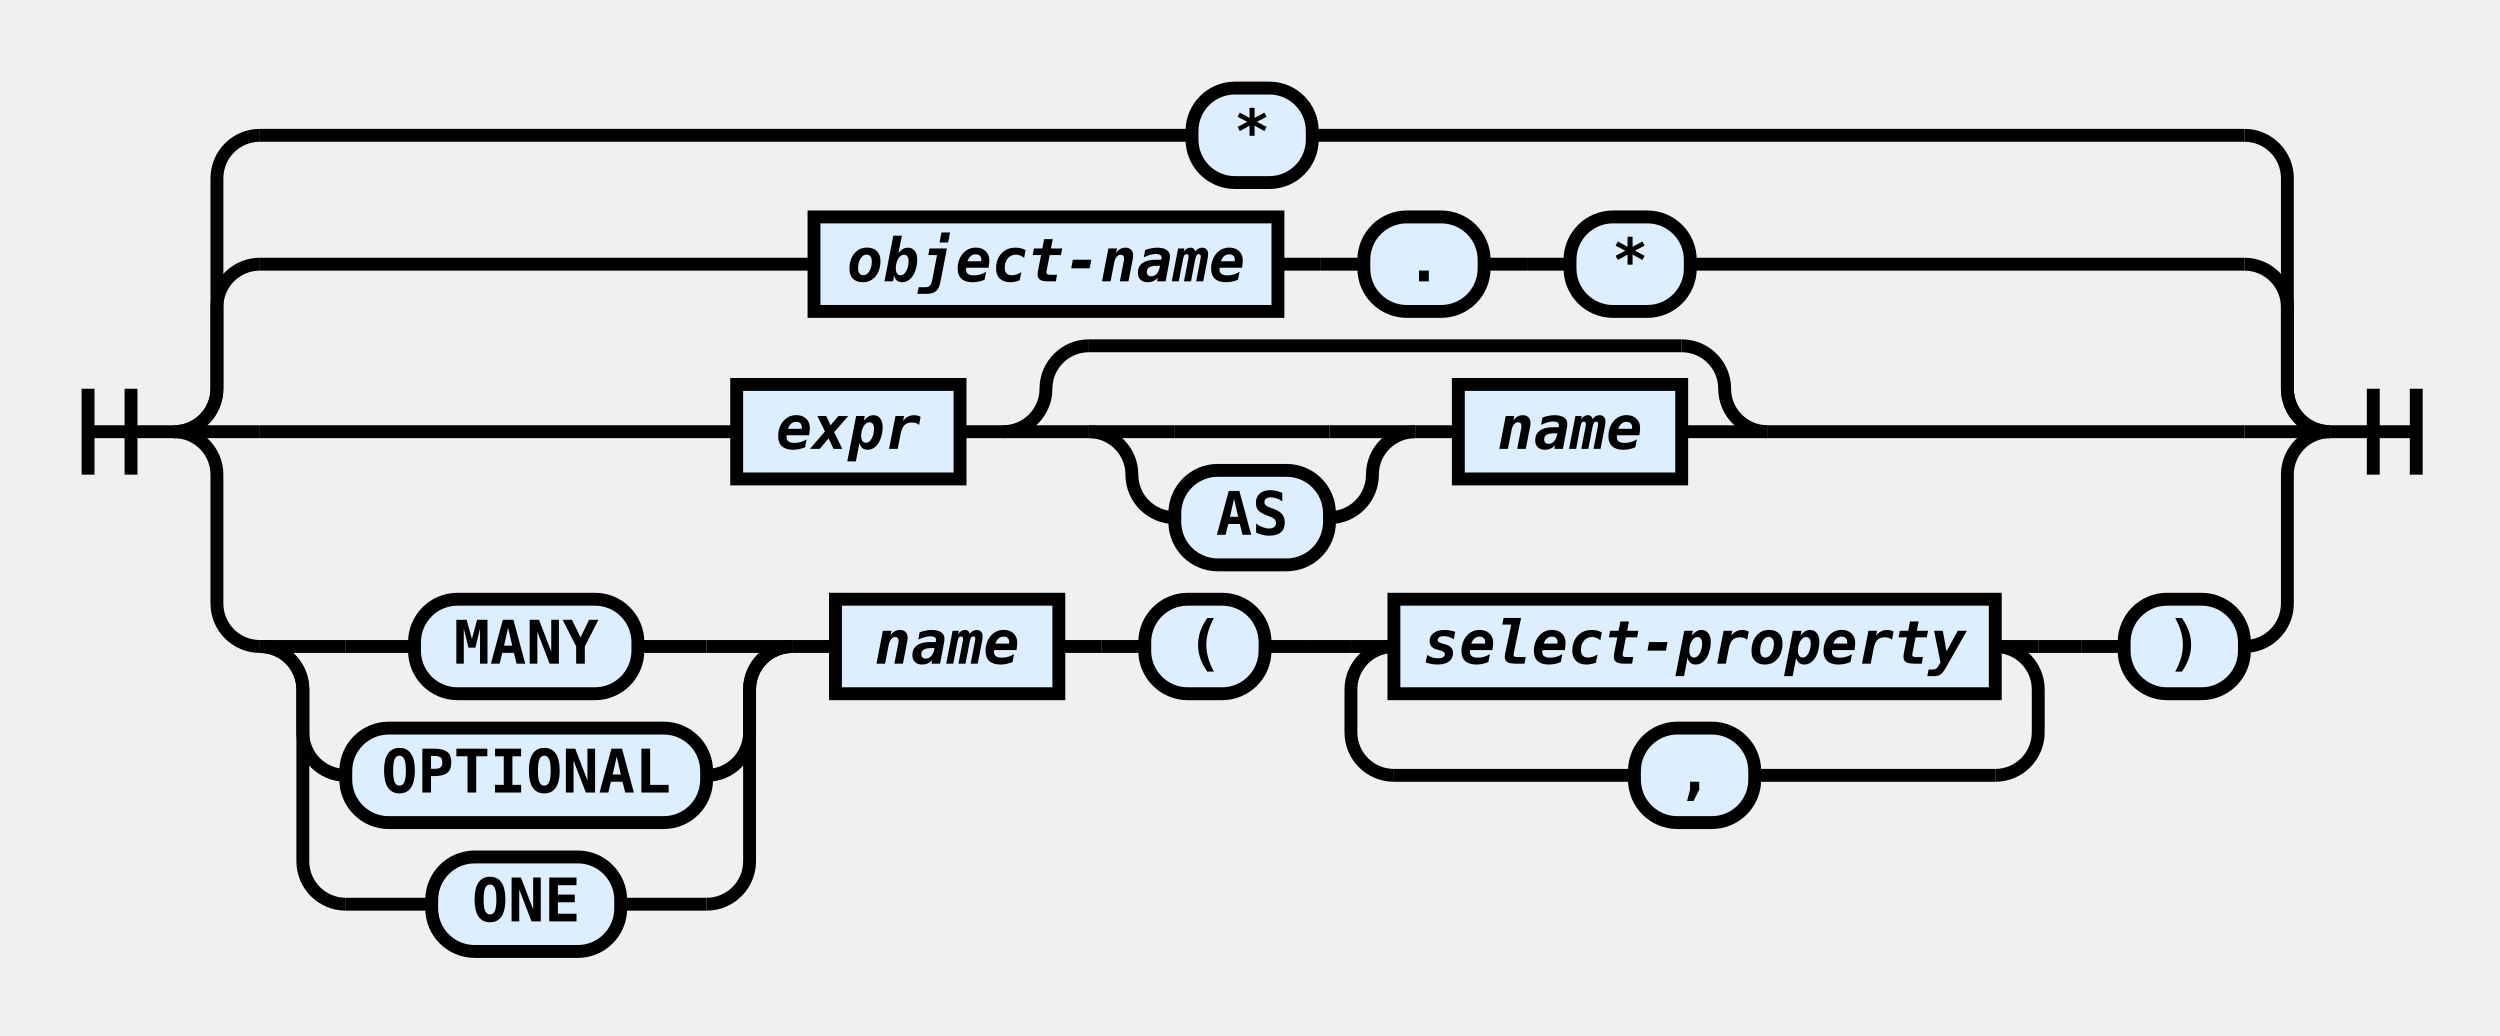
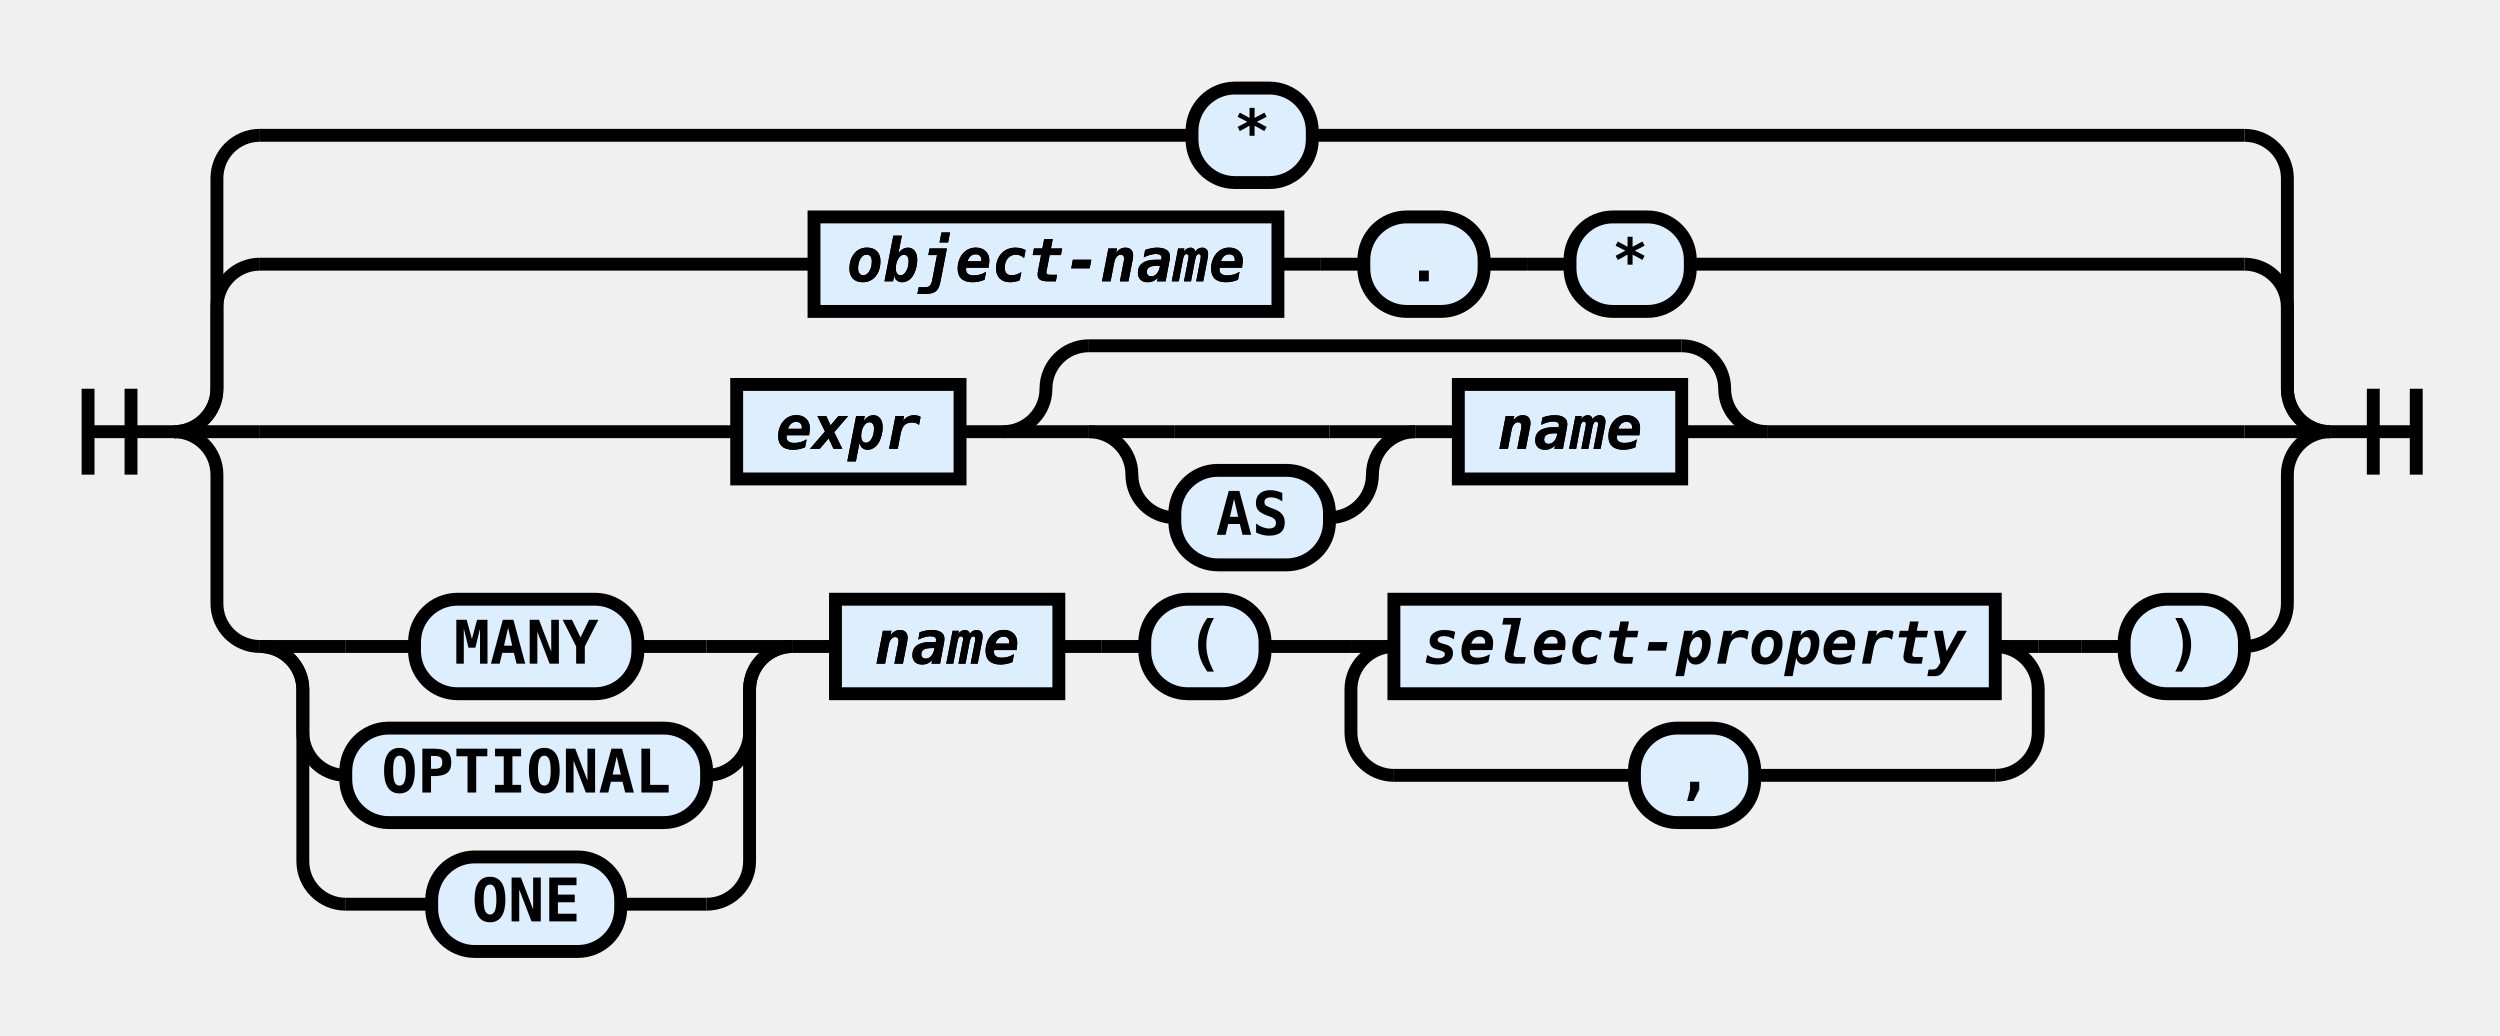
<svg xmlns="http://www.w3.org/2000/svg" class="railroad-diagram" height="241" viewBox="0 0 582 241" width="582">
  <g transform="translate(.5 .5)">
    <style type="text/css">
svg.railroad-diagram path {
    stroke-width: 3;
    stroke: black;
    fill: rgba(0,0,0,0);
}
svg.railroad-diagram text {
    font-family: "Consolas", "Monospace";
    font-size: 14px;
    font-weight: bold;
    text-anchor: middle;
}
svg.railroad-diagram text.diagram-text {
    font-size: 12px;
}
svg.railroad-diagram text.diagram-arrow {
    font-size: 16px;
}
svg.railroad-diagram text.label {
    text-anchor: start;
}
svg.railroad-diagram text.comment {
    font-family: "Consolas", "Monospace";
    font-size: 12px;
    font-style: italic;
}
svg.railroad-diagram g.non-terminal text {
    font-style: italic;
}
svg.railroad-diagram rect {
    stroke-width: 3;
    stroke: black;
    fill: #ddeeff;
}
svg.railroad-diagram path.diagram-text {
    stroke-width: 3;
    stroke: black;
    fill: white;
    cursor: help;
}
svg.railroad-diagram g.diagram-text:hover path.diagram-text {
    fill: #eee;
}
        </style>
    <path d="M 20 90 v 20 m 10 -20 v 20 m -10 -10 h 20.5" />
    <g>
      <path d="M40 100h0" />
      <path d="M542 100h0" />
      <path d="M40 100a10 10 0 0 0 10 -10v-19a10 10 0 0 1 10 -10" />
      <g>
        <path d="M60 61h129" />
        <path d="M393 61h129" />
        <g class="non-terminal">
          <path d="M189 61h0" />
          <path d="M297 61h0" />
          <rect height="22" width="108" x="189" y="50" />
-           <text x="243" y="65">object-name</text>
+           <a href="https://rspeele.gitbooks.io/rezoom-sql/doc/Language/Name.html#object-name">
+             <text x="243" y="65">object-name</text>
+             <text x="243" y="65">object-name</text>
+           </a>
        </g>
        <path d="M297 61h10" />
        <path d="M307 61h10" />
        <g class="terminal">
          <path d="M317 61h0" />
          <path d="M345 61h0" />
          <rect height="22" rx="10" ry="10" width="28" x="317" y="50" />
          <text x="331" y="65">.</text>
        </g>
        <path d="M345 61h10" />
        <path d="M355 61h10" />
        <g class="terminal">
          <path d="M365 61h0" />
          <path d="M393 61h0" />
          <rect height="22" rx="10" ry="10" width="28" x="365" y="50" />
          <text x="379" y="65">*</text>
        </g>
      </g>
      <path d="M522 61a10 10 0 0 1 10 10v19a10 10 0 0 0 10 10" />
      <path d="M40 100a10 10 0 0 0 10 -10v-49a10 10 0 0 1 10 -10" />
      <g class="terminal">
        <path d="M60 31h217" />
        <path d="M305 31h217" />
        <rect height="22" rx="10" ry="10" width="28" x="277" y="20" />
        <text x="291" y="35">*</text>
      </g>
      <path d="M522 31a10 10 0 0 1 10 10v49a10 10 0 0 0 10 10" />
      <path d="M40 100h20" />
      <g>
        <path d="M60 100h111" />
        <path d="M411 100h111" />
        <g class="non-terminal">
          <path d="M171 100h0" />
          <path d="M223 100h0" />
          <rect height="22" width="52" x="171" y="89" />
-           <text x="197" y="104">expr</text>
+           <a href="https://rspeele.gitbooks.io/rezoom-sql/doc/Language/Expr.html#expr">
+             <text x="197" y="104">expr</text>
+             <text x="197" y="104">expr</text>
+           </a>
        </g>
        <path d="M223 100h10" />
        <g>
          <path d="M233 100h0" />
          <path d="M411 100h0" />
          <path d="M233 100a10 10 0 0 0 10 -10v0a10 10 0 0 1 10 -10" />
          <g>
            <path d="M253 80h138" />
          </g>
          <path d="M391 80a10 10 0 0 1 10 10v0a10 10 0 0 0 10 10" />
          <path d="M233 100h20" />
          <g>
            <path d="M253 100h0" />
            <path d="M391 100h0" />
            <g>
              <path d="M253 100h0" />
              <path d="M329 100h0" />
              <path d="M253 100h20" />
              <g>
                <path d="M273 100h36" />
              </g>
              <path d="M309 100h20" />
              <path d="M253 100a10 10 0 0 1 10 10v0a10 10 0 0 0 10 10" />
              <g class="terminal">
                <path d="M273 120h0" />
                <path d="M309 120h0" />
                <rect height="22" rx="10" ry="10" width="36" x="273" y="109" />
                <text x="291" y="124">AS</text>
              </g>
              <path d="M309 120a10 10 0 0 0 10 -10v0a10 10 0 0 1 10 -10" />
            </g>
            <path d="M329 100h10" />
            <g class="non-terminal">
              <path d="M339 100h0" />
              <path d="M391 100h0" />
              <rect height="22" width="52" x="339" y="89" />
-               <text x="365" y="104">name</text>
+               <a href="https://rspeele.gitbooks.io/rezoom-sql/doc/Language/Name.html#name">
+                 <text x="365" y="104">name</text>
+                 <text x="365" y="104">name</text>
+               </a>
            </g>
          </g>
          <path d="M391 100h20" />
        </g>
      </g>
      <path d="M522 100h20" />
      <path d="M40 100a10 10 0 0 1 10 10v30a10 10 0 0 0 10 10" />
      <g>
        <path d="M60 150h0" />
        <path d="M522 150h0" />
        <g>
          <path d="M60 150h0" />
          <path d="M184 150h0" />
          <path d="M60 150h20" />
          <g class="terminal">
            <path d="M80 150h16" />
            <path d="M148 150h16" />
            <rect height="22" rx="10" ry="10" width="52" x="96" y="139" />
            <text x="122" y="154">MANY</text>
          </g>
          <path d="M164 150h20" />
          <path d="M60 150a10 10 0 0 1 10 10v10a10 10 0 0 0 10 10" />
          <g class="terminal">
            <path d="M80 180h0" />
            <path d="M164 180h0" />
            <rect height="22" rx="10" ry="10" width="84" x="80" y="169" />
            <text x="122" y="184">OPTIONAL</text>
          </g>
          <path d="M164 180a10 10 0 0 0 10 -10v-10a10 10 0 0 1 10 -10" />
          <path d="M60 150a10 10 0 0 1 10 10v40a10 10 0 0 0 10 10" />
          <g class="terminal">
            <path d="M80 210h20" />
            <path d="M144 210h20" />
            <rect height="22" rx="10" ry="10" width="44" x="100" y="199" />
            <text x="122" y="214">ONE</text>
          </g>
          <path d="M164 210a10 10 0 0 0 10 -10v-40a10 10 0 0 1 10 -10" />
        </g>
        <path d="M184 150h10" />
        <g class="non-terminal">
          <path d="M194 150h0" />
          <path d="M246 150h0" />
          <rect height="22" width="52" x="194" y="139" />
-           <text x="220" y="154">name</text>
+           <a href="https://rspeele.gitbooks.io/rezoom-sql/doc/Language/Name.html#name">
+             <text x="220" y="154">name</text>
+             <text x="220" y="154">name</text>
+           </a>
        </g>
        <path d="M246 150h10" />
        <path d="M256 150h10" />
        <g class="terminal">
          <path d="M266 150h0" />
          <path d="M294 150h0" />
          <rect height="22" rx="10" ry="10" width="28" x="266" y="139" />
          <text x="280" y="154">(</text>
        </g>
        <path d="M294 150h10" />
        <path d="M304 150h10" />
        <g>
          <path d="M314 150h0" />
          <path d="M474 150h0" />
          <path d="M314 150h10" />
          <g class="non-terminal">
            <path d="M324 150h0" />
            <path d="M464 150h0" />
            <rect height="22" width="140" x="324" y="139" />
            <text x="394" y="154">select-property</text>
          </g>
          <path d="M464 150h10" />
          <path d="M324 150a10 10 0 0 0 -10 10v10a10 10 0 0 0 10 10" />
          <g class="terminal">
            <path d="M324 180h56" />
            <path d="M408 180h56" />
            <rect height="22" rx="10" ry="10" width="28" x="380" y="169" />
            <text x="394" y="184">,</text>
          </g>
          <path d="M464 180a10 10 0 0 0 10 -10v-10a10 10 0 0 0 -10 -10" />
        </g>
        <path d="M474 150h10" />
        <path d="M484 150h10" />
        <g class="terminal">
          <path d="M494 150h0" />
          <path d="M522 150h0" />
          <rect height="22" rx="10" ry="10" width="28" x="494" y="139" />
          <text x="508" y="154">)</text>
        </g>
      </g>
      <path d="M522 150a10 10 0 0 0 10 -10v-30a10 10 0 0 1 10 -10" />
    </g>
    <path d="M 542 100 h 20 m -10 -10 v 20 m 10 -20 v 20" />
  </g>
</svg>
